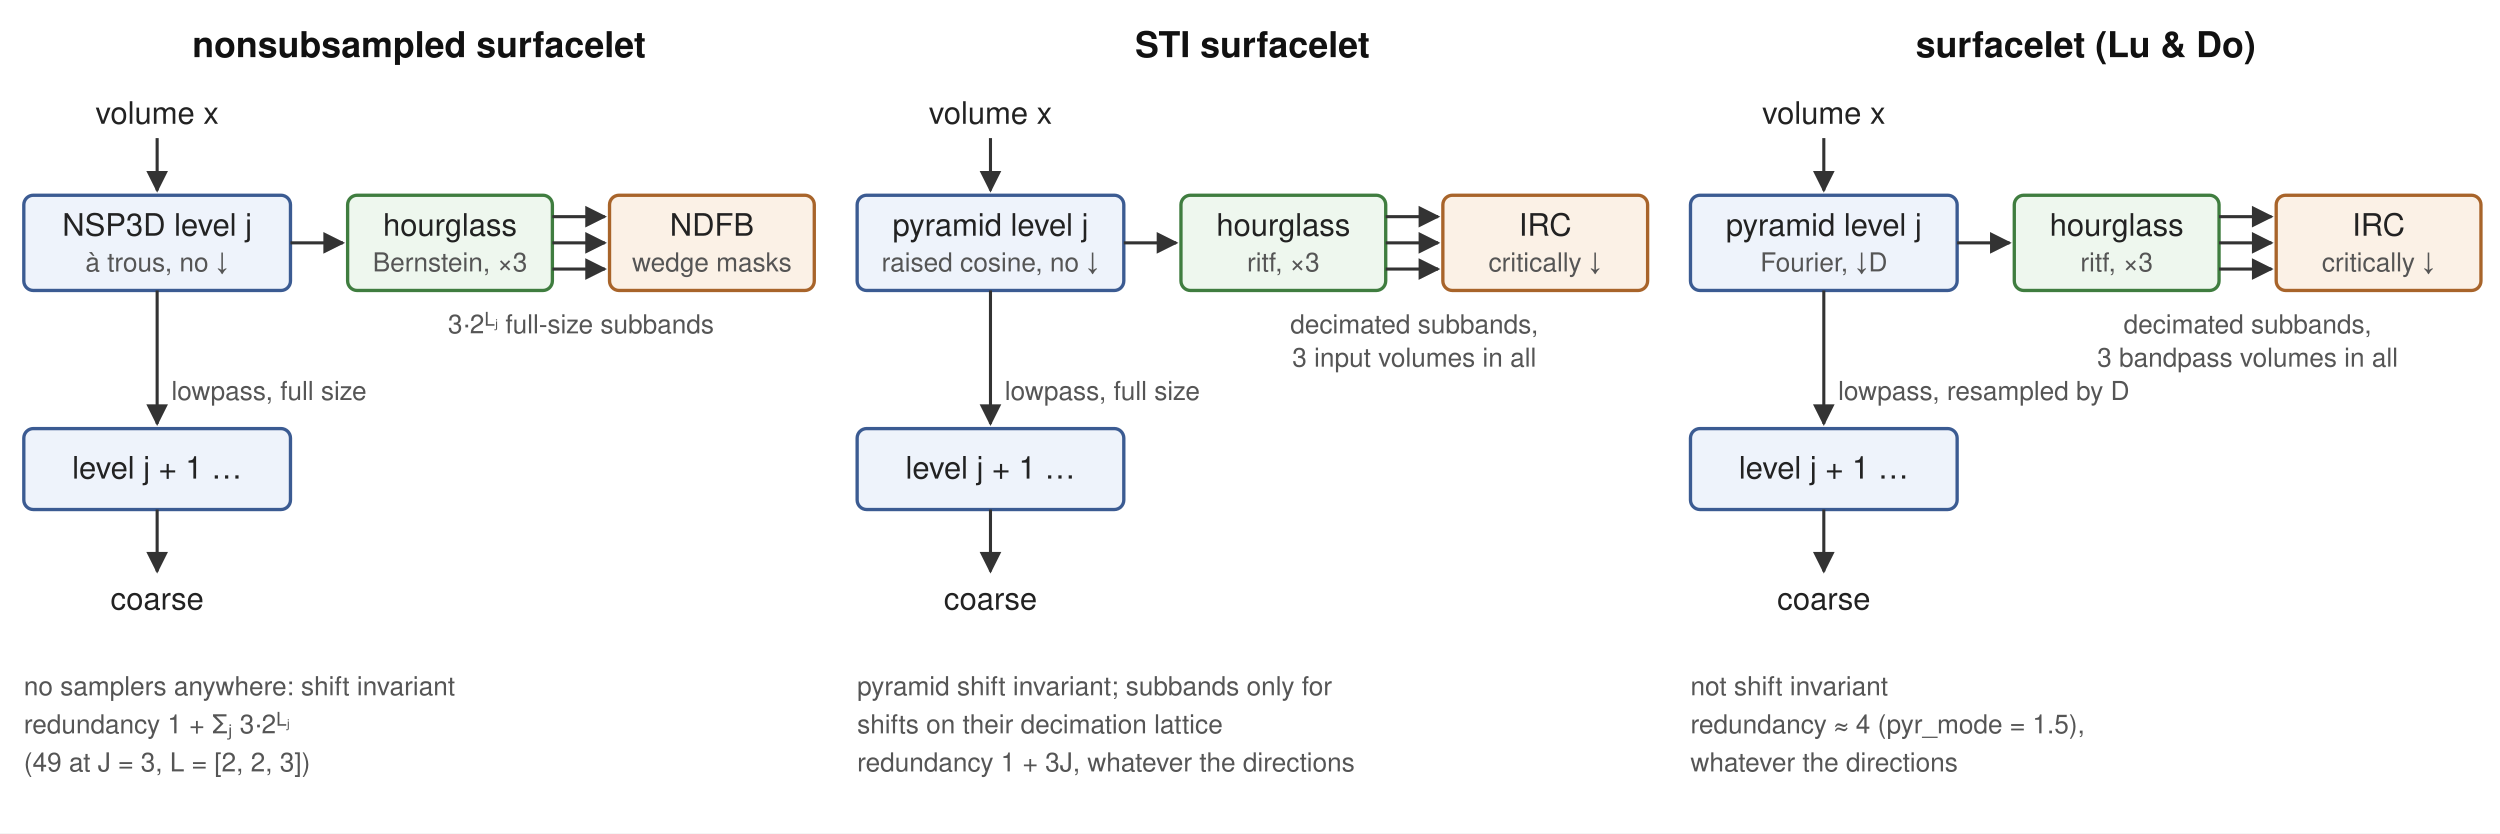
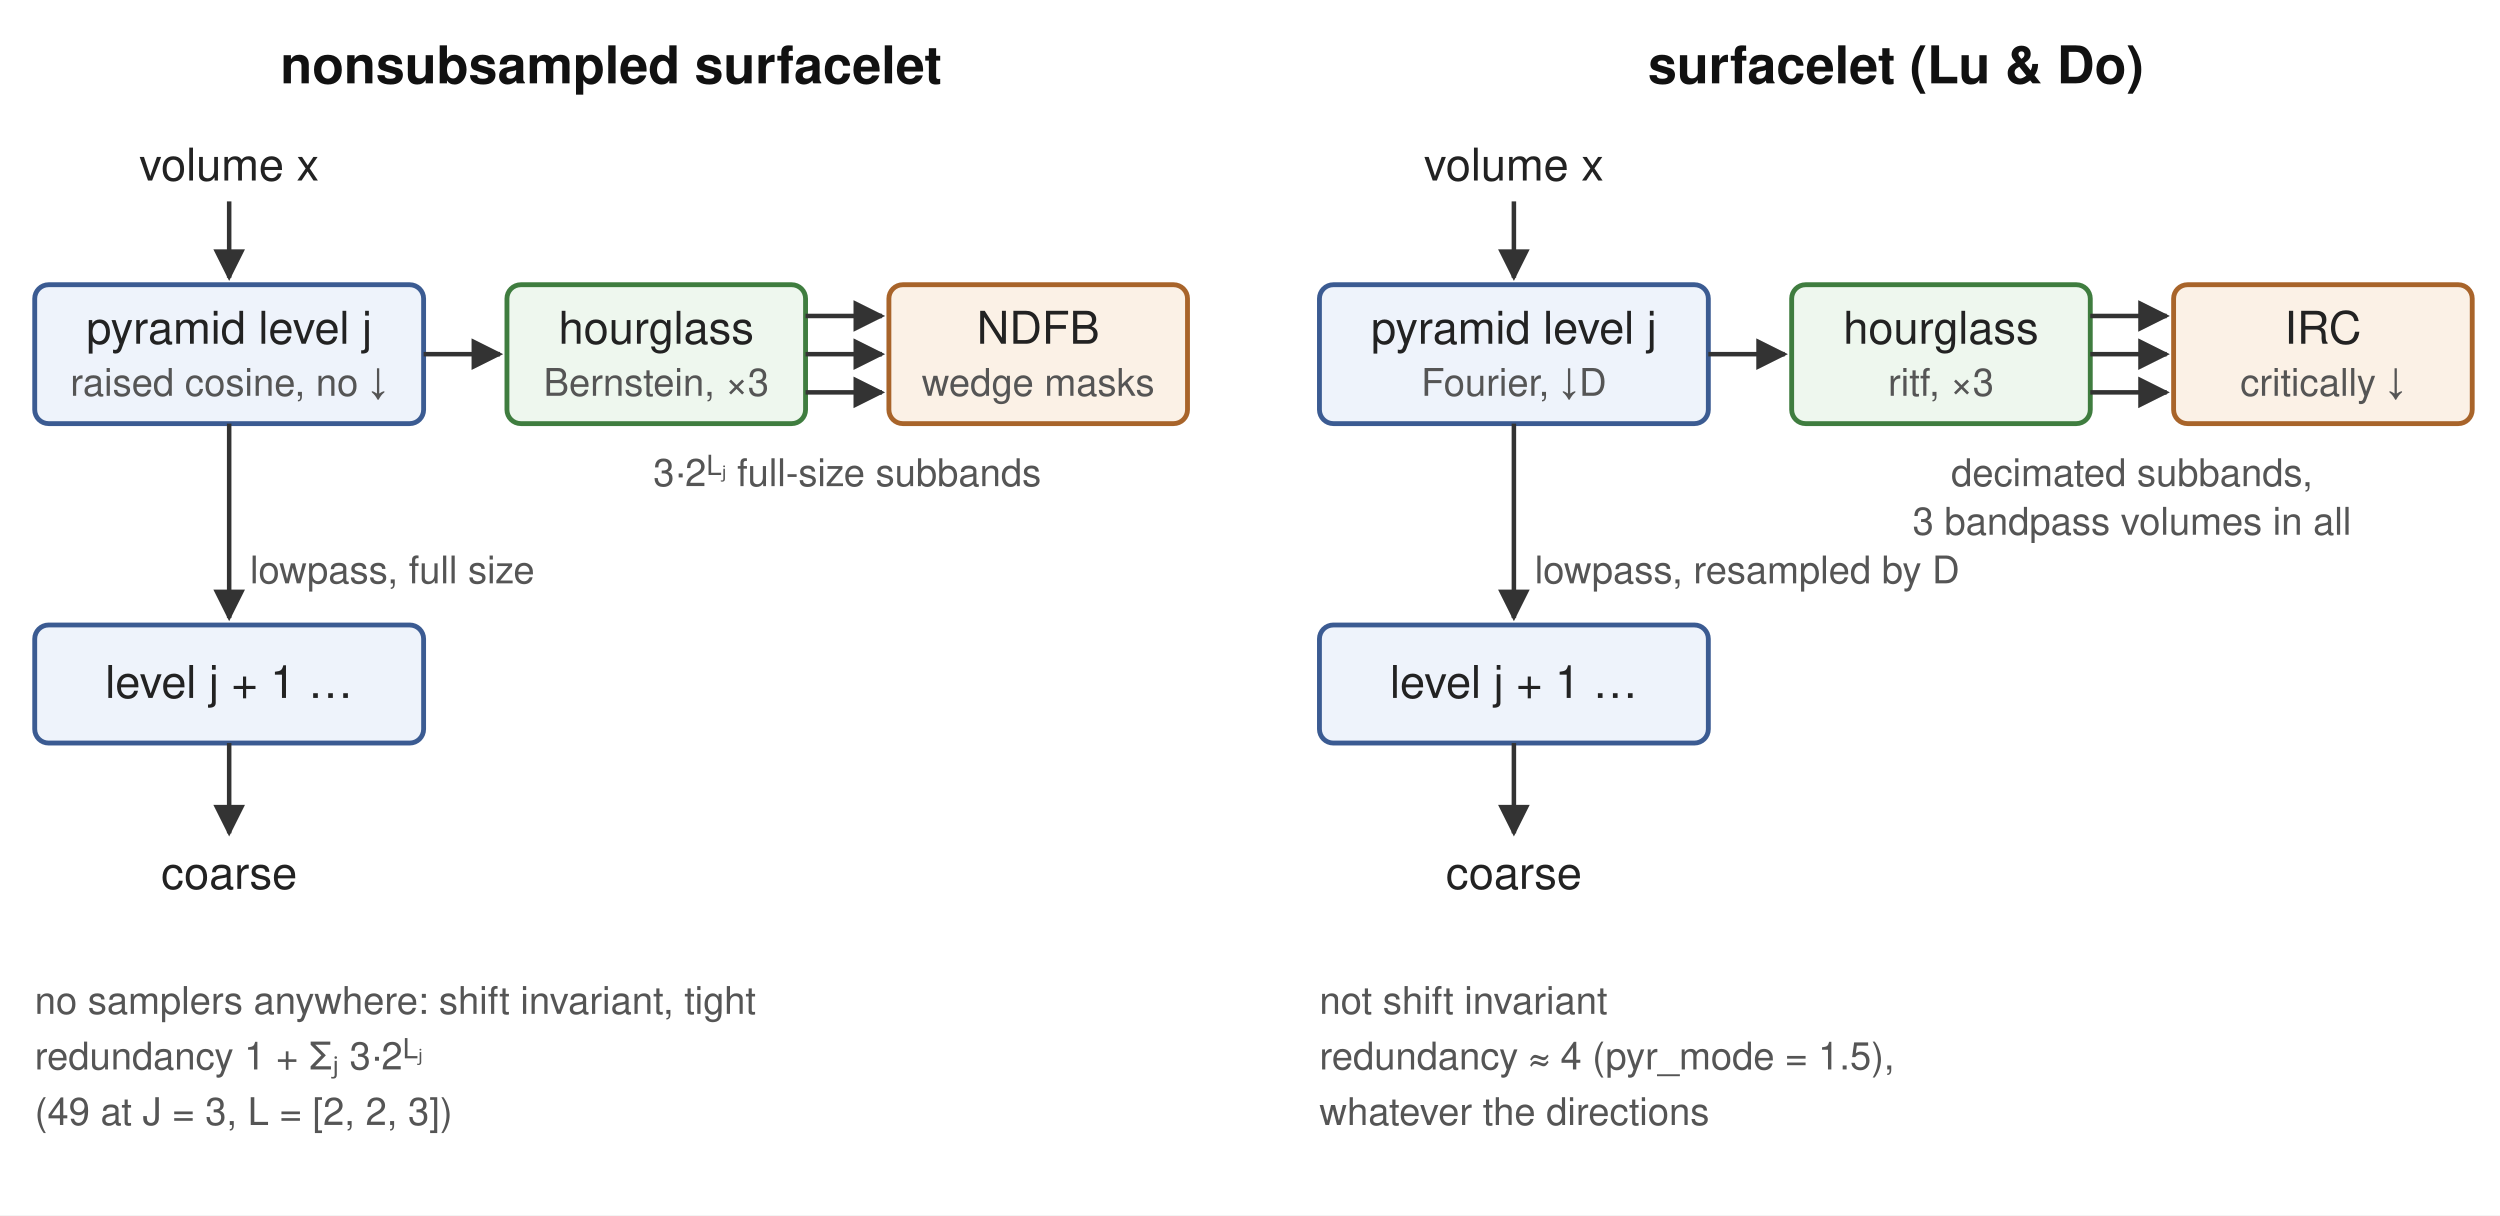
- <svg xmlns="http://www.w3.org/2000/svg" viewBox="0 0 1050 350" width="1050" height="350" font-family="Helvetica, Arial, sans-serif" font-size="13">
+ <svg xmlns="http://www.w3.org/2000/svg" viewBox="0 0 720 350" width="720" height="350" font-family="Helvetica, Arial, sans-serif" font-size="13">
  <defs>
    <marker id="arr" viewBox="0 0 10 10" refX="9" refY="5" markerWidth="7" markerHeight="7" orient="auto-start-reverse">
      <path d="M0,0 L10,5 L0,10 z" fill="#333" />
    </marker>
    <style>
      .box { fill: #eef3fb; stroke: #3b5b92; stroke-width: 1.4; }
      .hg  { fill: #eef7ee; stroke: #3f7d3f; stroke-width: 1.4; }
      .dir { fill: #fbf1e6; stroke: #a8642a; stroke-width: 1.4; }
      .ln  { stroke: #333; stroke-width: 1.3; fill: none; marker-end: url(#arr); }
      .t   { fill: #222; }
      .s   { fill: #555; font-size: 11px; }
      .h   { fill: #111; font-size: 15px; font-weight: bold; }
      .sup { baseline-shift: super; font-size: 8px; }
    </style>
  </defs>
-   <rect x="0" y="0" width="1050" height="350" fill="#ffffff" />
+   <rect x="0" y="0" width="720" height="350" fill="#ffffff" />
  <g transform="translate(10,0)">
    <text class="h" x="166" y="24" text-anchor="middle">nonsubsampled surfacelet</text>
    <text class="t" x="56" y="52" text-anchor="middle">volume x</text>
    <path class="ln" d="M56,58 L56,80" />
    <rect class="box" x="0" y="82" width="112" height="40" rx="4" />
-     <text class="t" x="56" y="99" text-anchor="middle">NSP3D level j</text>
-     <text class="s" x="56" y="114" text-anchor="middle">à trous, no ↓</text>
+     <text class="t" x="56" y="99" text-anchor="middle">pyramid level j</text>
+     <text class="s" x="56" y="114" text-anchor="middle">raised cosine, no ↓</text>
    <path class="ln" d="M112,102 L134,102" />
    <rect class="hg" x="136" y="82" width="86" height="40" rx="4" />
    <text class="t" x="179" y="99" text-anchor="middle">hourglass</text>
    <text class="s" x="179" y="114" text-anchor="middle">Bernstein, ×3</text>
    <path class="ln" d="M222,91 L244,91" />
    <path class="ln" d="M222,102 L244,102" />
    <path class="ln" d="M222,113 L244,113" />
    <rect class="dir" x="246" y="82" width="86" height="40" rx="4" />
    <text class="t" x="289" y="99" text-anchor="middle">NDFB</text>
    <text class="s" x="289" y="114" text-anchor="middle">wedge masks</text>
    <text class="s" x="234" y="140" text-anchor="middle">3·2<tspan class="sup">Lⱼ</tspan> full-size subbands</text>
    <path class="ln" d="M56,122 L56,178" />
    <text class="s" x="62" y="168">lowpass, full size</text>
    <rect class="box" x="0" y="180" width="112" height="34" rx="4" />
    <text class="t" x="56" y="201" text-anchor="middle">level j + 1 …</text>
    <path class="ln" d="M56,214 L56,240" />
    <text class="t" x="56" y="256" text-anchor="middle">coarse</text>
-     <text class="s" x="0" y="292">no samplers anywhere: shift invariant</text>
+     <text class="s" x="0" y="292">no samplers anywhere: shift invariant, tight</text>
    <text class="s" x="0" y="308">redundancy 1 + Σⱼ 3·2<tspan class="sup">Lⱼ</tspan>
    </text>
    <text class="s" x="0" y="324">(49 at J = 3, L = [2, 2, 3])</text>
  </g>
-   <g transform="translate(360,0)">
-     <text class="h" x="166" y="24" text-anchor="middle">STI surfacelet</text>
-     <text class="t" x="56" y="52" text-anchor="middle">volume x</text>
-     <path class="ln" d="M56,58 L56,80" />
-     <rect class="box" x="0" y="82" width="112" height="40" rx="4" />
-     <text class="t" x="56" y="99" text-anchor="middle">pyramid level j</text>
-     <text class="s" x="56" y="114" text-anchor="middle">raised cosine, no ↓</text>
-     <path class="ln" d="M112,102 L134,102" />
-     <rect class="hg" x="136" y="82" width="86" height="40" rx="4" />
-     <text class="t" x="179" y="99" text-anchor="middle">hourglass</text>
-     <text class="s" x="179" y="114" text-anchor="middle">ritf, ×3</text>
-     <path class="ln" d="M222,91 L244,91" />
-     <path class="ln" d="M222,102 L244,102" />
-     <path class="ln" d="M222,113 L244,113" />
-     <rect class="dir" x="246" y="82" width="86" height="40" rx="4" />
-     <text class="t" x="289" y="99" text-anchor="middle">IRC</text>
-     <text class="s" x="289" y="114" text-anchor="middle">critically ↓</text>
-     <text class="s" x="234" y="140" text-anchor="middle">decimated subbands,</text>
-     <text class="s" x="234" y="154" text-anchor="middle">3 input volumes in all</text>
-     <path class="ln" d="M56,122 L56,178" />
-     <text class="s" x="62" y="168">lowpass, full size</text>
-     <rect class="box" x="0" y="180" width="112" height="34" rx="4" />
-     <text class="t" x="56" y="201" text-anchor="middle">level j + 1 …</text>
-     <path class="ln" d="M56,214 L56,240" />
-     <text class="t" x="56" y="256" text-anchor="middle">coarse</text>
-     <text class="s" x="0" y="292">pyramid shift invariant; subbands only for</text>
-     <text class="s" x="0" y="308">shifts on their decimation lattice</text>
-     <text class="s" x="0" y="324">redundancy 1 + 3J, whatever the directions</text>
-   </g>
-   <g transform="translate(710,0)">
+   <g transform="translate(380,0)">
    <text class="h" x="166" y="24" text-anchor="middle">surfacelet (Lu &amp; Do)</text>
    <text class="t" x="56" y="52" text-anchor="middle">volume x</text>
    <path class="ln" d="M56,58 L56,80" />
    <rect class="box" x="0" y="82" width="112" height="40" rx="4" />
    <text class="t" x="56" y="99" text-anchor="middle">pyramid level j</text>
    <text class="s" x="56" y="114" text-anchor="middle">Fourier, ↓D</text>
    <path class="ln" d="M112,102 L134,102" />
    <rect class="hg" x="136" y="82" width="86" height="40" rx="4" />
    <text class="t" x="179" y="99" text-anchor="middle">hourglass</text>
    <text class="s" x="179" y="114" text-anchor="middle">ritf, ×3</text>
    <path class="ln" d="M222,91 L244,91" />
    <path class="ln" d="M222,102 L244,102" />
    <path class="ln" d="M222,113 L244,113" />
    <rect class="dir" x="246" y="82" width="86" height="40" rx="4" />
    <text class="t" x="289" y="99" text-anchor="middle">IRC</text>
    <text class="s" x="289" y="114" text-anchor="middle">critically ↓</text>
    <text class="s" x="234" y="140" text-anchor="middle">decimated subbands,</text>
    <text class="s" x="234" y="154" text-anchor="middle">3 bandpass volumes in all</text>
    <path class="ln" d="M56,122 L56,178" />
    <text class="s" x="62" y="168">lowpass, resampled by D</text>
    <rect class="box" x="0" y="180" width="112" height="34" rx="4" />
    <text class="t" x="56" y="201" text-anchor="middle">level j + 1 …</text>
    <path class="ln" d="M56,214 L56,240" />
    <text class="t" x="56" y="256" text-anchor="middle">coarse</text>
    <text class="s" x="0" y="292">not shift invariant</text>
    <text class="s" x="0" y="308">redundancy ≈ 4 (pyr_mode = 1.5),</text>
    <text class="s" x="0" y="324">whatever the directions</text>
  </g>
</svg>
